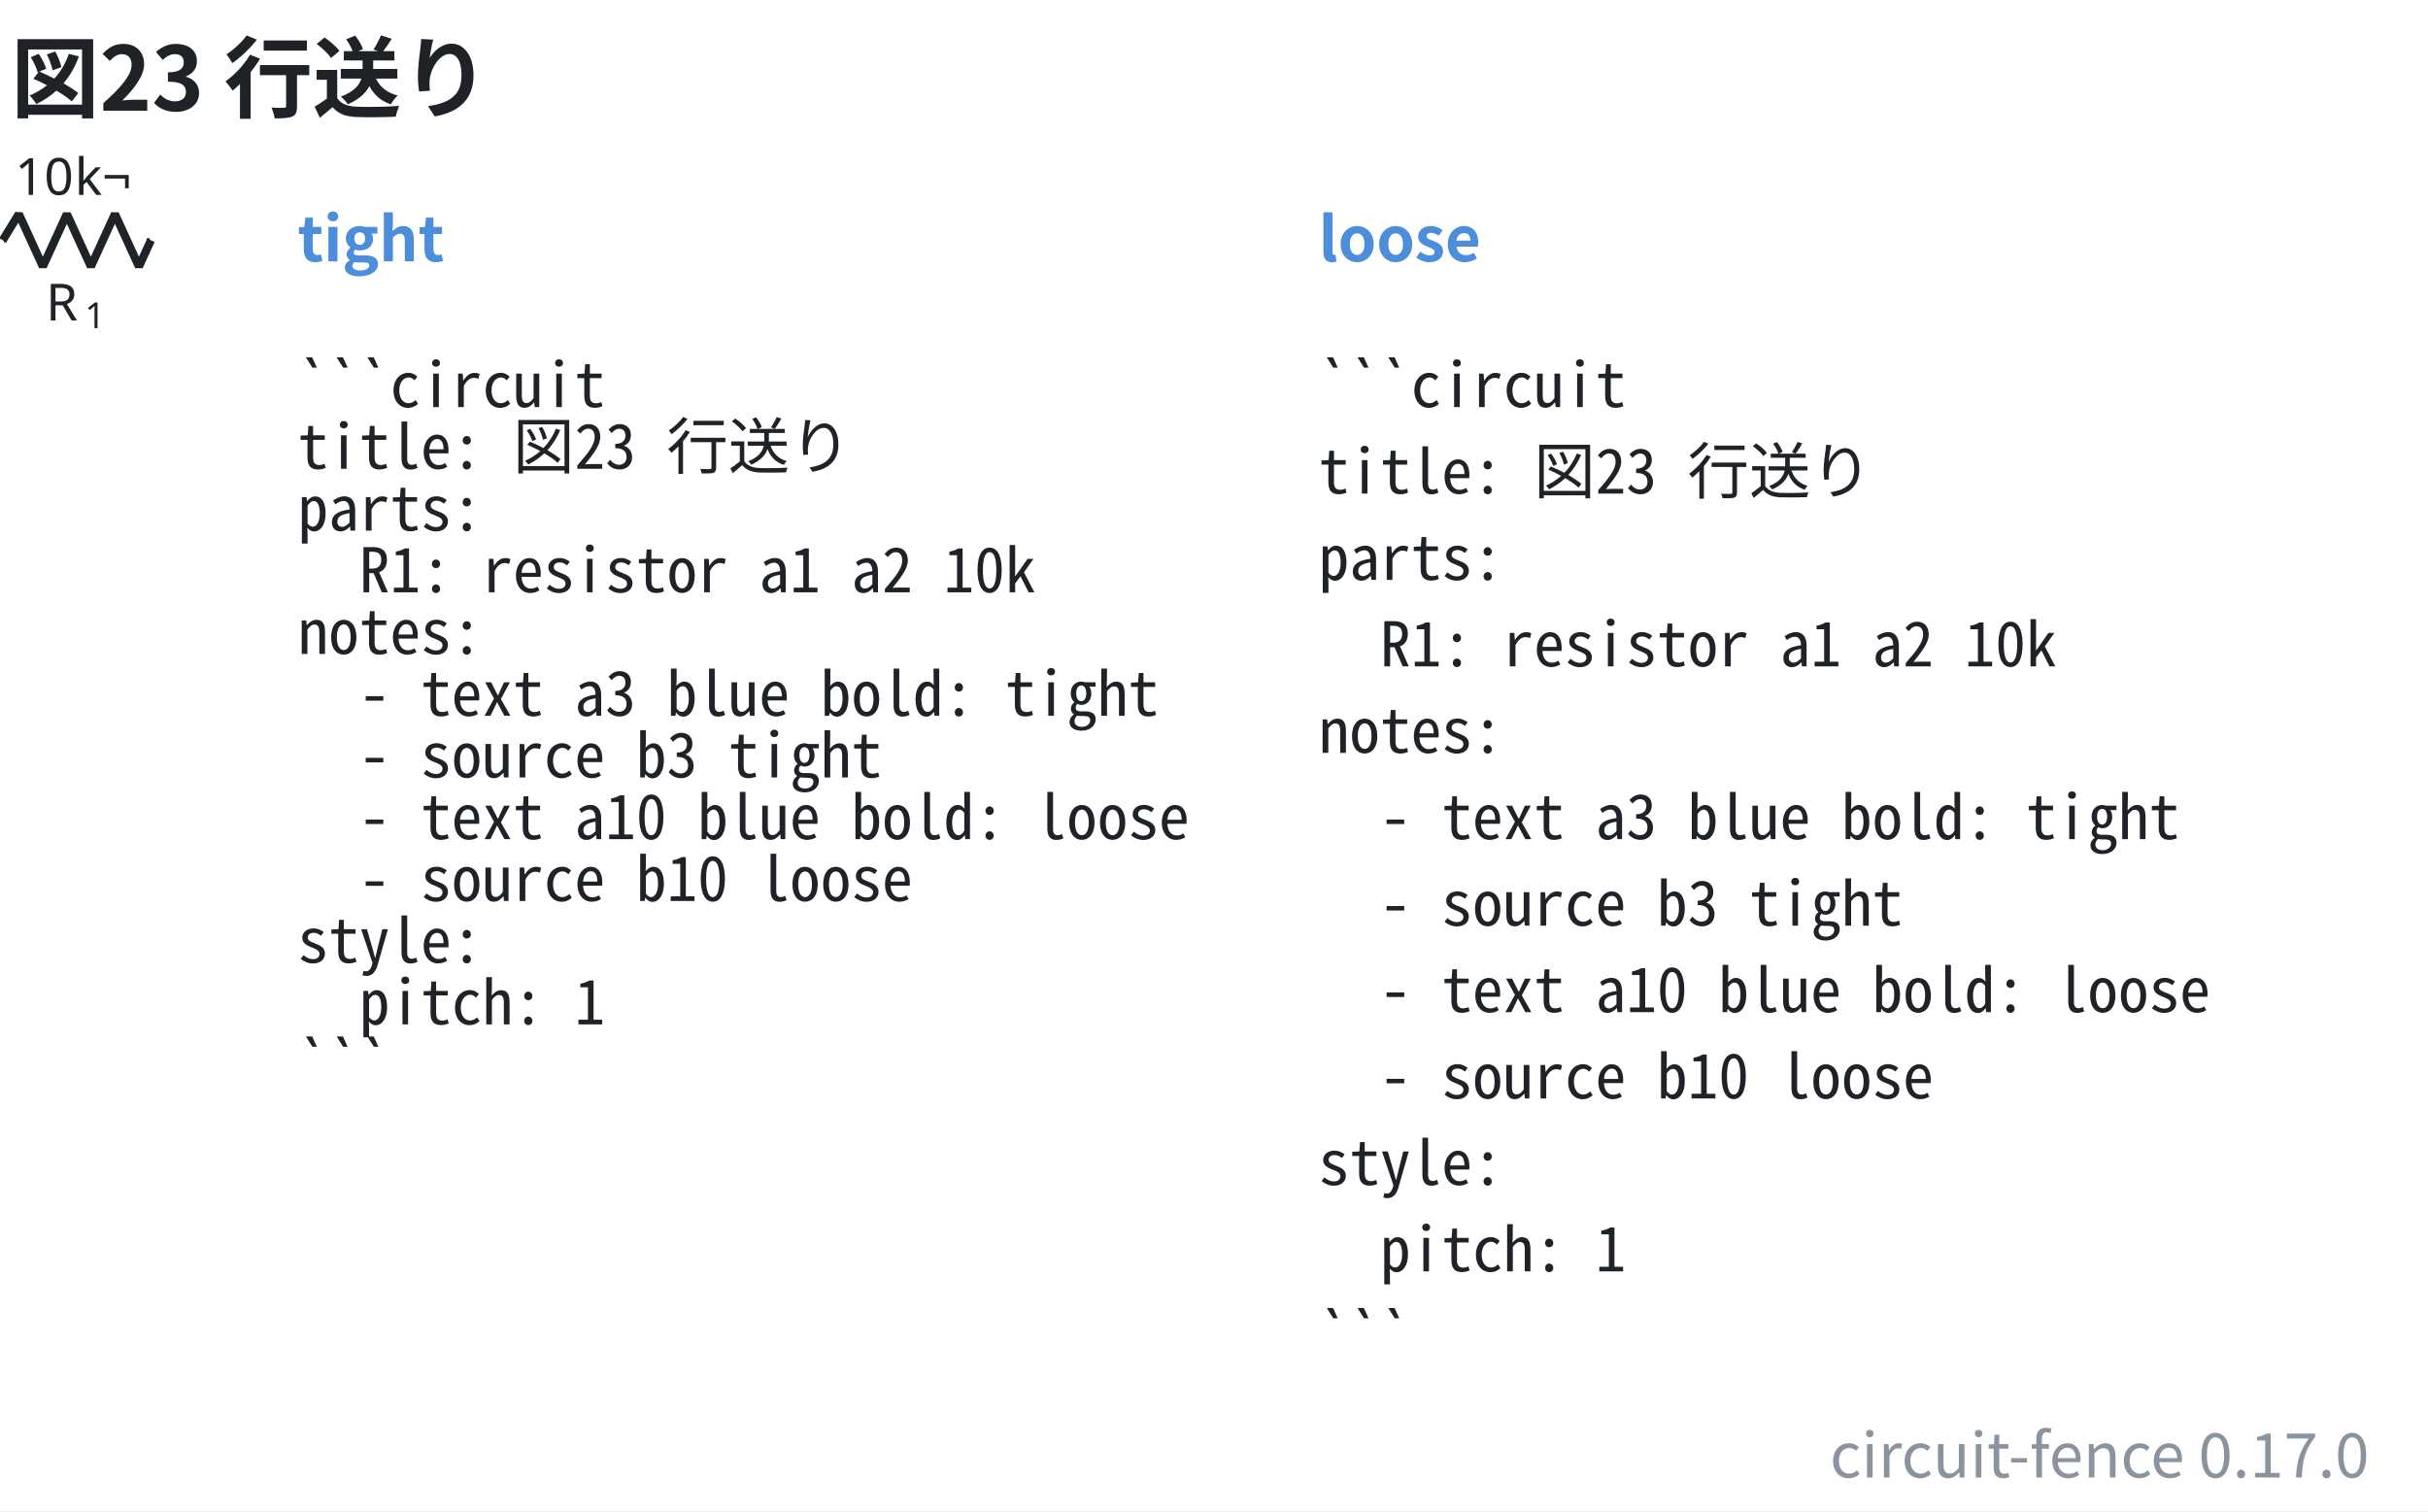
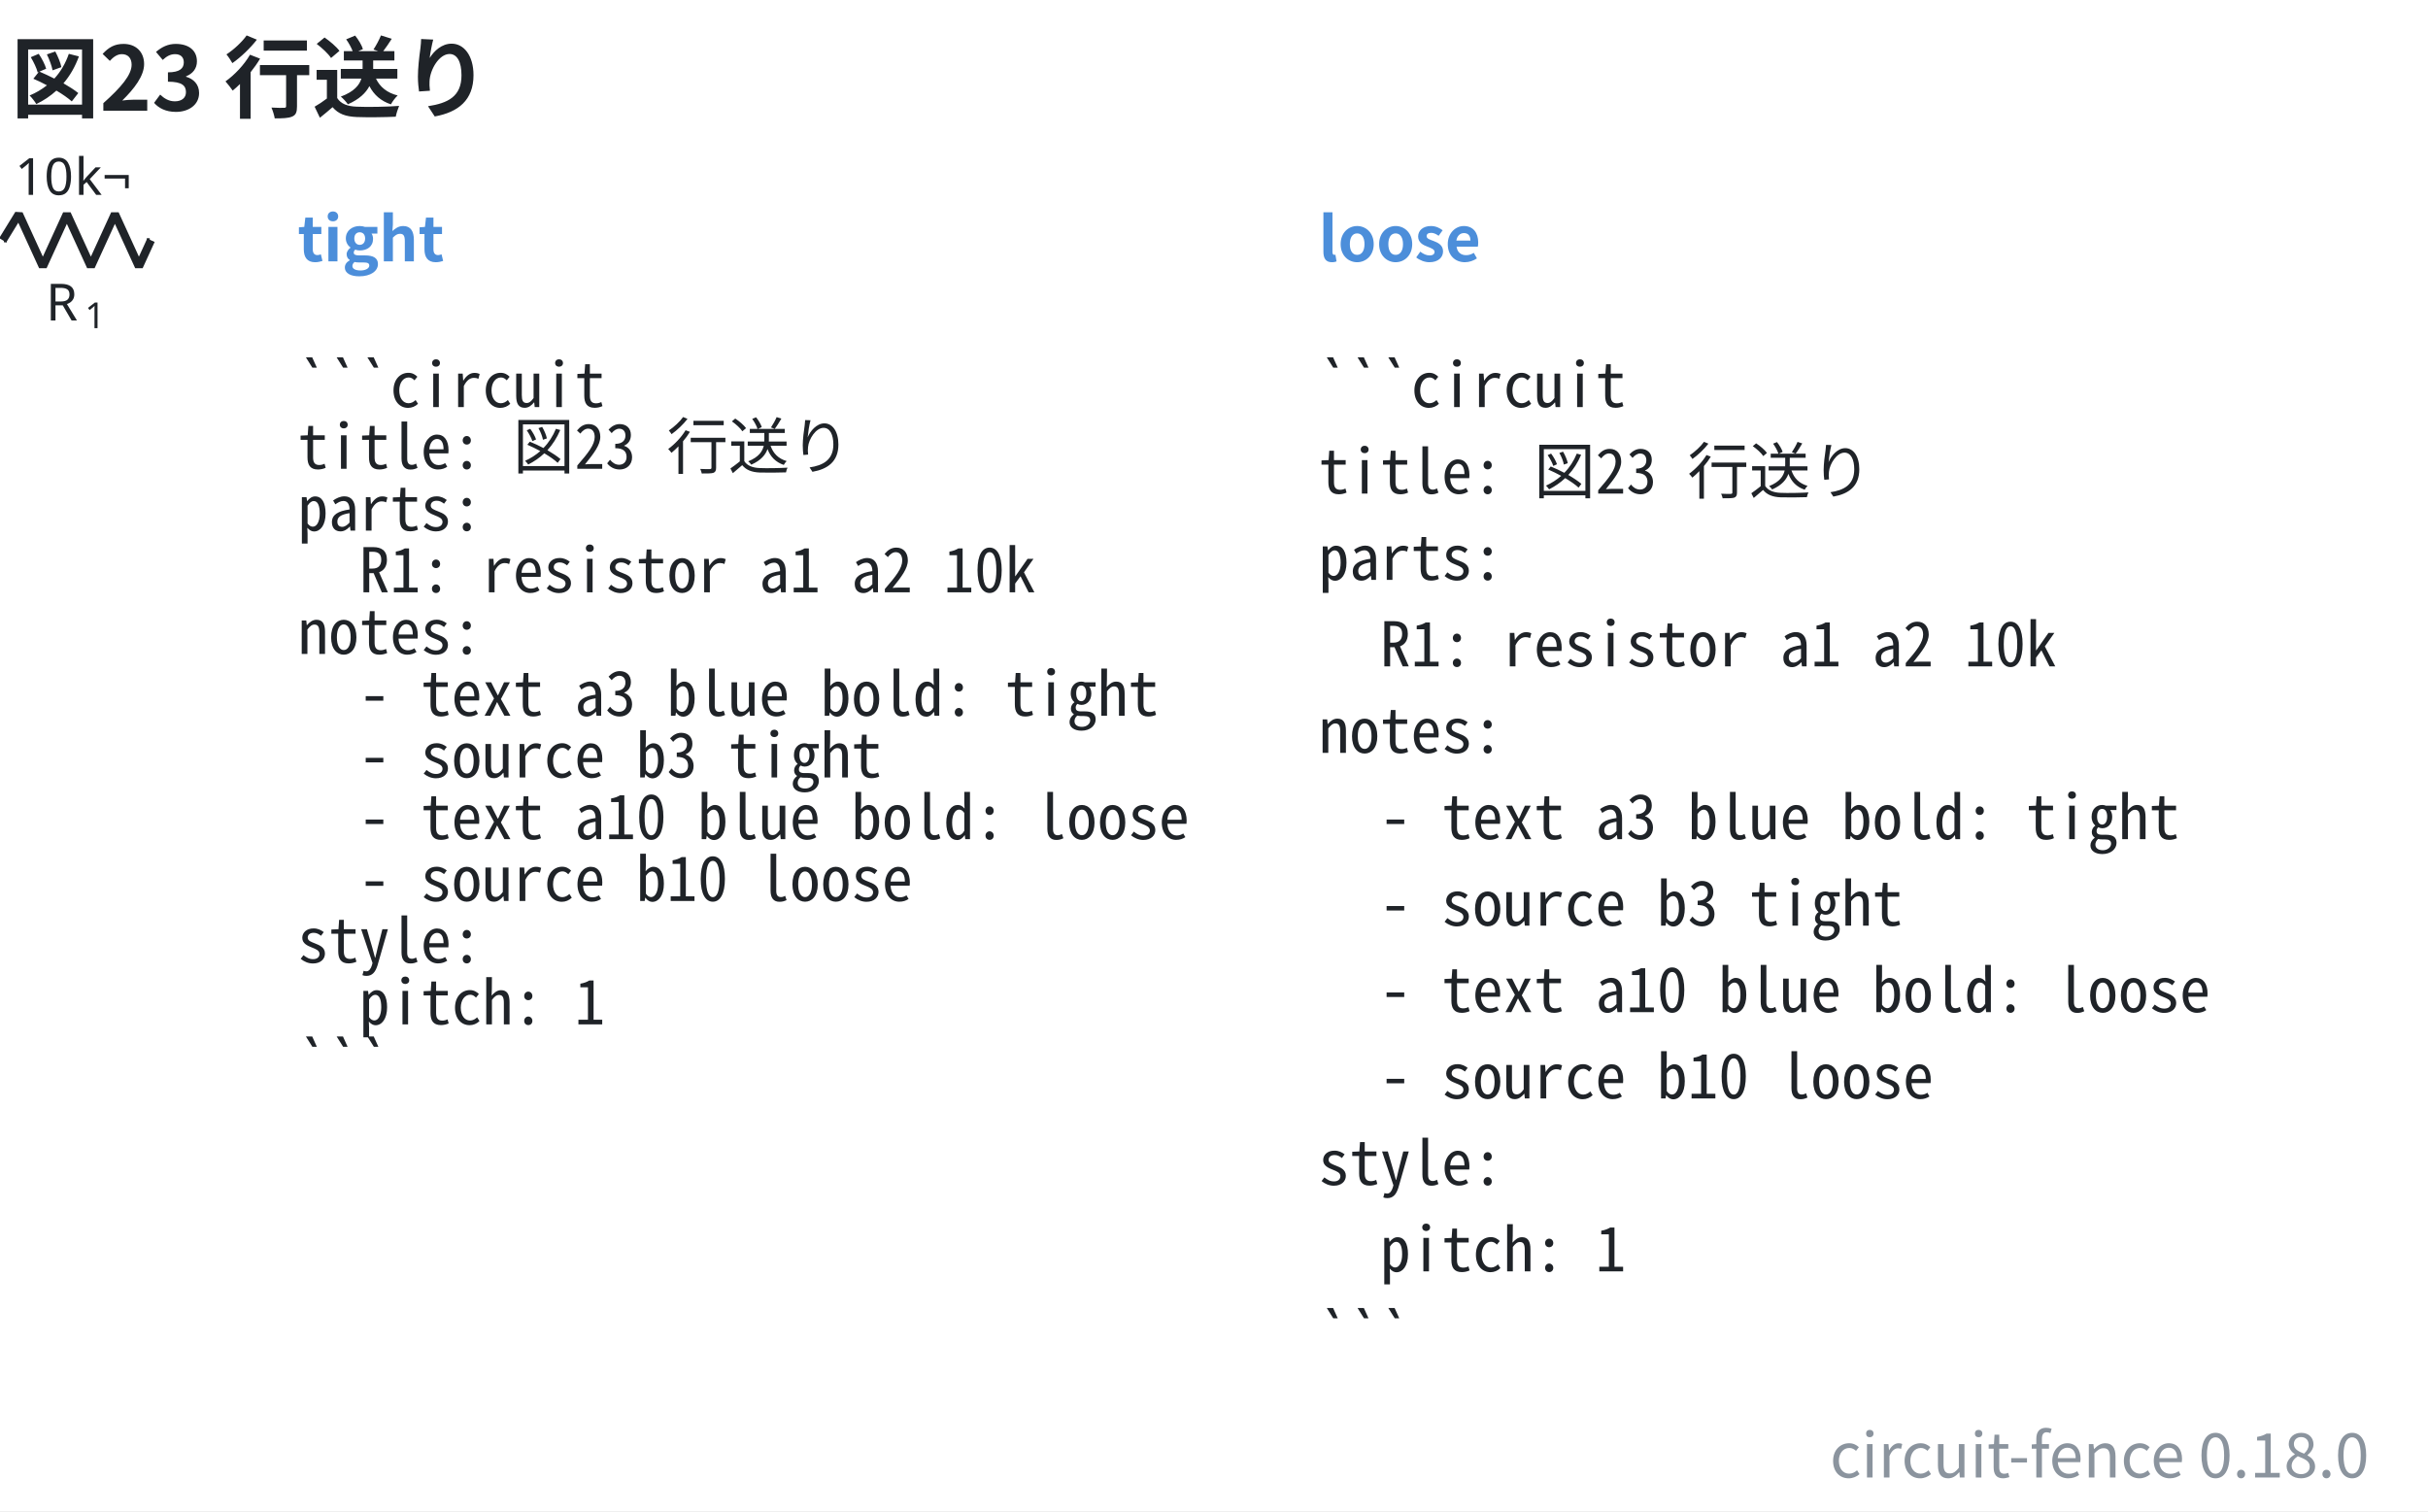
- <svg xmlns="http://www.w3.org/2000/svg" data-figure-paper="#ffffff" data-circuit-fence="0.17.0" fill="#1f2328" width="631.584" height="393.105" viewBox="-72 -72 473.688 294.829">
+ <svg xmlns="http://www.w3.org/2000/svg" data-figure-paper="#ffffff" data-circuit-fence="0.18.0" fill="#1f2328" width="631.584" height="393.105" viewBox="-72 -72 473.688 294.829">
  <rect x="-72" y="-72" width="473.688" height="294.829" fill="#ffffff" />
  <g stroke="#1f2328" stroke-miterlimit="10" stroke-width=".8">
    <path fill="none" d="M-71.239-25.123h.4m-.4 0h.569m27.315 0h.569m-.4 0h.4" />
    <g stroke-linejoin="bevel" stroke-width="1.6">
      <path fill="none" d="m-71.47-25.123 3.143-5.121 4.686 10.243 4.685-10.243 4.686 10.243 4.686-10.243 4.686 10.243 2.343-5.122" />
    </g>
    <g stroke="none">
      <text x="-71.239" y="-25.123" font-family="cmmi10" font-size="10" transform="translate(8.187 15.648)">R</text>
      <text x="-63.646" y="-23.623" font-family="cmr7" font-size="7" transform="translate(8.187 15.648)">1</text>
    </g>
    <g stroke="none" font-family="cmr10" font-size="10">
      <text x="-71.239" y="-25.123" transform="translate(2.143 -8.863)">10</text>
      <text x="-59.572" y="-25.123" transform="translate(2.143 -8.863)">k¬</text>
    </g>
    <g>
      <text x="-71.239" y="-25.123" fill="#4c8eda" stroke="none" font-family="'Noto Sans CJK JP','Noto Sans JP','Hiragino Sans','Yu Gothic',sans-serif" font-size="12" transform="translate(57.305 4.117)" font-weight="bold">tight</text>
    </g>
    <g>
      <text x="-71.239" y="-25.123" fill="#1f2328" stroke="none" font-family="'Noto Sans Mono CJK JP',ui-monospace,'SFMono-Regular',Consolas,'Liberation Mono',monospace" font-size="12" transform="translate(57.305 32.553)" xml:space="preserve">```circuit</text>
    </g>
    <g>
      <text x="-71.239" y="-25.123" fill="#1f2328" stroke="none" font-family="'Noto Sans Mono CJK JP',ui-monospace,'SFMono-Regular',Consolas,'Liberation Mono',monospace" font-size="12" transform="translate(57.305 44.588)" xml:space="preserve">title: 図23 行送り</text>
    </g>
    <g>
      <text x="-71.239" y="-25.123" fill="#1f2328" stroke="none" font-family="'Noto Sans Mono CJK JP',ui-monospace,'SFMono-Regular',Consolas,'Liberation Mono',monospace" font-size="12" transform="translate(57.305 56.652)" xml:space="preserve">parts:</text>
    </g>
    <g>
      <text x="-71.239" y="-25.123" fill="#1f2328" stroke="none" font-family="'Noto Sans Mono CJK JP',ui-monospace,'SFMono-Regular',Consolas,'Liberation Mono',monospace" font-size="12" transform="translate(57.305 68.688)" xml:space="preserve">  R1: resistor a1 a2 10k</text>
    </g>
    <g>
      <text x="-71.239" y="-25.123" fill="#1f2328" stroke="none" font-family="'Noto Sans Mono CJK JP',ui-monospace,'SFMono-Regular',Consolas,'Liberation Mono',monospace" font-size="12" transform="translate(57.305 80.723)" xml:space="preserve">notes:</text>
    </g>
    <g>
      <text x="-71.239" y="-25.123" fill="#1f2328" stroke="none" font-family="'Noto Sans Mono CJK JP',ui-monospace,'SFMono-Regular',Consolas,'Liberation Mono',monospace" font-size="12" transform="translate(57.305 92.787)" xml:space="preserve">  - text a3 blue bold: tight</text>
    </g>
    <g>
      <text x="-71.239" y="-25.123" fill="#1f2328" stroke="none" font-family="'Noto Sans Mono CJK JP',ui-monospace,'SFMono-Regular',Consolas,'Liberation Mono',monospace" font-size="12" transform="translate(57.305 104.823)" xml:space="preserve">  - source b3 tight</text>
    </g>
    <g>
      <text x="-71.239" y="-25.123" fill="#1f2328" stroke="none" font-family="'Noto Sans Mono CJK JP',ui-monospace,'SFMono-Regular',Consolas,'Liberation Mono',monospace" font-size="12" transform="translate(57.305 116.858)" xml:space="preserve">  - text a10 blue bold: loose</text>
    </g>
    <g>
      <text x="-71.239" y="-25.123" fill="#1f2328" stroke="none" font-family="'Noto Sans Mono CJK JP',ui-monospace,'SFMono-Regular',Consolas,'Liberation Mono',monospace" font-size="12" transform="translate(57.305 128.922)" xml:space="preserve">  - source b10 loose</text>
    </g>
    <g>
      <text x="-71.239" y="-25.123" fill="#1f2328" stroke="none" font-family="'Noto Sans Mono CJK JP',ui-monospace,'SFMono-Regular',Consolas,'Liberation Mono',monospace" font-size="12" transform="translate(57.305 140.958)" xml:space="preserve">style:</text>
    </g>
    <g>
      <text x="-71.239" y="-25.123" fill="#1f2328" stroke="none" font-family="'Noto Sans Mono CJK JP',ui-monospace,'SFMono-Regular',Consolas,'Liberation Mono',monospace" font-size="12" transform="translate(57.305 152.993)" xml:space="preserve">  pitch: 1</text>
    </g>
    <g>
      <text x="-71.239" y="-25.123" fill="#1f2328" stroke="none" font-family="'Noto Sans Mono CJK JP',ui-monospace,'SFMono-Regular',Consolas,'Liberation Mono',monospace" font-size="12" transform="translate(57.305 165.057)" xml:space="preserve">```</text>
    </g>
    <g>
      <text x="-71.239" y="-25.123" fill="#4c8eda" stroke="none" font-family="'Noto Sans CJK JP','Noto Sans JP','Hiragino Sans','Yu Gothic',sans-serif" font-size="12" transform="translate(256.475 4.117)" font-weight="bold">loose</text>
    </g>
    <g>
      <text x="-71.239" y="-25.123" fill="#1f2328" stroke="none" font-family="'Noto Sans Mono CJK JP',ui-monospace,'SFMono-Regular',Consolas,'Liberation Mono',monospace" font-size="12" transform="translate(256.475 32.553)" xml:space="preserve">```circuit</text>
    </g>
    <g>
      <text x="-71.239" y="-25.123" fill="#1f2328" stroke="none" font-family="'Noto Sans Mono CJK JP',ui-monospace,'SFMono-Regular',Consolas,'Liberation Mono',monospace" font-size="12" transform="translate(256.475 49.425)" xml:space="preserve">title: 図23 行送り</text>
    </g>
    <g>
      <text x="-71.239" y="-25.123" fill="#1f2328" stroke="none" font-family="'Noto Sans Mono CJK JP',ui-monospace,'SFMono-Regular',Consolas,'Liberation Mono',monospace" font-size="12" transform="translate(256.475 66.27)" xml:space="preserve">parts:</text>
    </g>
    <g>
      <text x="-71.239" y="-25.123" fill="#1f2328" stroke="none" font-family="'Noto Sans Mono CJK JP',ui-monospace,'SFMono-Regular',Consolas,'Liberation Mono',monospace" font-size="12" transform="translate(256.475 83.142)" xml:space="preserve">  R1: resistor a1 a2 10k</text>
    </g>
    <g>
      <text x="-71.239" y="-25.123" fill="#1f2328" stroke="none" font-family="'Noto Sans Mono CJK JP',ui-monospace,'SFMono-Regular',Consolas,'Liberation Mono',monospace" font-size="12" transform="translate(256.475 100.014)" xml:space="preserve">notes:</text>
    </g>
    <g>
      <text x="-71.239" y="-25.123" fill="#1f2328" stroke="none" font-family="'Noto Sans Mono CJK JP',ui-monospace,'SFMono-Regular',Consolas,'Liberation Mono',monospace" font-size="12" transform="translate(256.475 116.858)" xml:space="preserve">  - text a3 blue bold: tight</text>
    </g>
    <g>
      <text x="-71.239" y="-25.123" fill="#1f2328" stroke="none" font-family="'Noto Sans Mono CJK JP',ui-monospace,'SFMono-Regular',Consolas,'Liberation Mono',monospace" font-size="12" transform="translate(256.475 133.73)" xml:space="preserve">  - source b3 tight</text>
    </g>
    <g>
      <text x="-71.239" y="-25.123" fill="#1f2328" stroke="none" font-family="'Noto Sans Mono CJK JP',ui-monospace,'SFMono-Regular',Consolas,'Liberation Mono',monospace" font-size="12" transform="translate(256.475 150.603)" xml:space="preserve">  - text a10 blue bold: loose</text>
    </g>
    <g>
      <text x="-71.239" y="-25.123" fill="#1f2328" stroke="none" font-family="'Noto Sans Mono CJK JP',ui-monospace,'SFMono-Regular',Consolas,'Liberation Mono',monospace" font-size="12" transform="translate(256.475 167.447)" xml:space="preserve">  - source b10 loose</text>
    </g>
    <g>
      <text x="-71.239" y="-25.123" fill="#1f2328" stroke="none" font-family="'Noto Sans Mono CJK JP',ui-monospace,'SFMono-Regular',Consolas,'Liberation Mono',monospace" font-size="12" transform="translate(256.475 184.32)" xml:space="preserve">style:</text>
    </g>
    <g>
      <text x="-71.239" y="-25.123" fill="#1f2328" stroke="none" font-family="'Noto Sans Mono CJK JP',ui-monospace,'SFMono-Regular',Consolas,'Liberation Mono',monospace" font-size="12" transform="translate(256.475 201.192)" xml:space="preserve">  pitch: 1</text>
    </g>
    <g>
      <text x="-71.239" y="-25.123" fill="#1f2328" stroke="none" font-family="'Noto Sans Mono CJK JP',ui-monospace,'SFMono-Regular',Consolas,'Liberation Mono',monospace" font-size="12" transform="translate(256.475 218.036)" xml:space="preserve">```</text>
    </g>
    <g>
      <text x="-71.239" y="-25.123" fill="#1f2328" stroke="none" font-family="'Noto Sans CJK JP','Noto Sans JP','Hiragino Sans','Yu Gothic',sans-serif" font-size="17.28" transform="translate(1.369 -25.277)" font-weight="bold">図23 行送り</text>
    </g>
    <g>
-       <text x="-71.239" y="-25.123" fill="#8b949e" stroke="none" font-family="'Noto Sans CJK JP','Noto Sans JP','Hiragino Sans','Yu Gothic',sans-serif" font-size="12" transform="translate(461.449 241.409)" text-anchor="end">circuit-fence 0.17.0</text>
+       <text x="-71.239" y="-25.123" fill="#8b949e" stroke="none" font-family="'Noto Sans CJK JP','Noto Sans JP','Hiragino Sans','Yu Gothic',sans-serif" font-size="12" transform="translate(461.449 241.409)" text-anchor="end">circuit-fence 0.18.0</text>
    </g>
  </g>
</svg>
